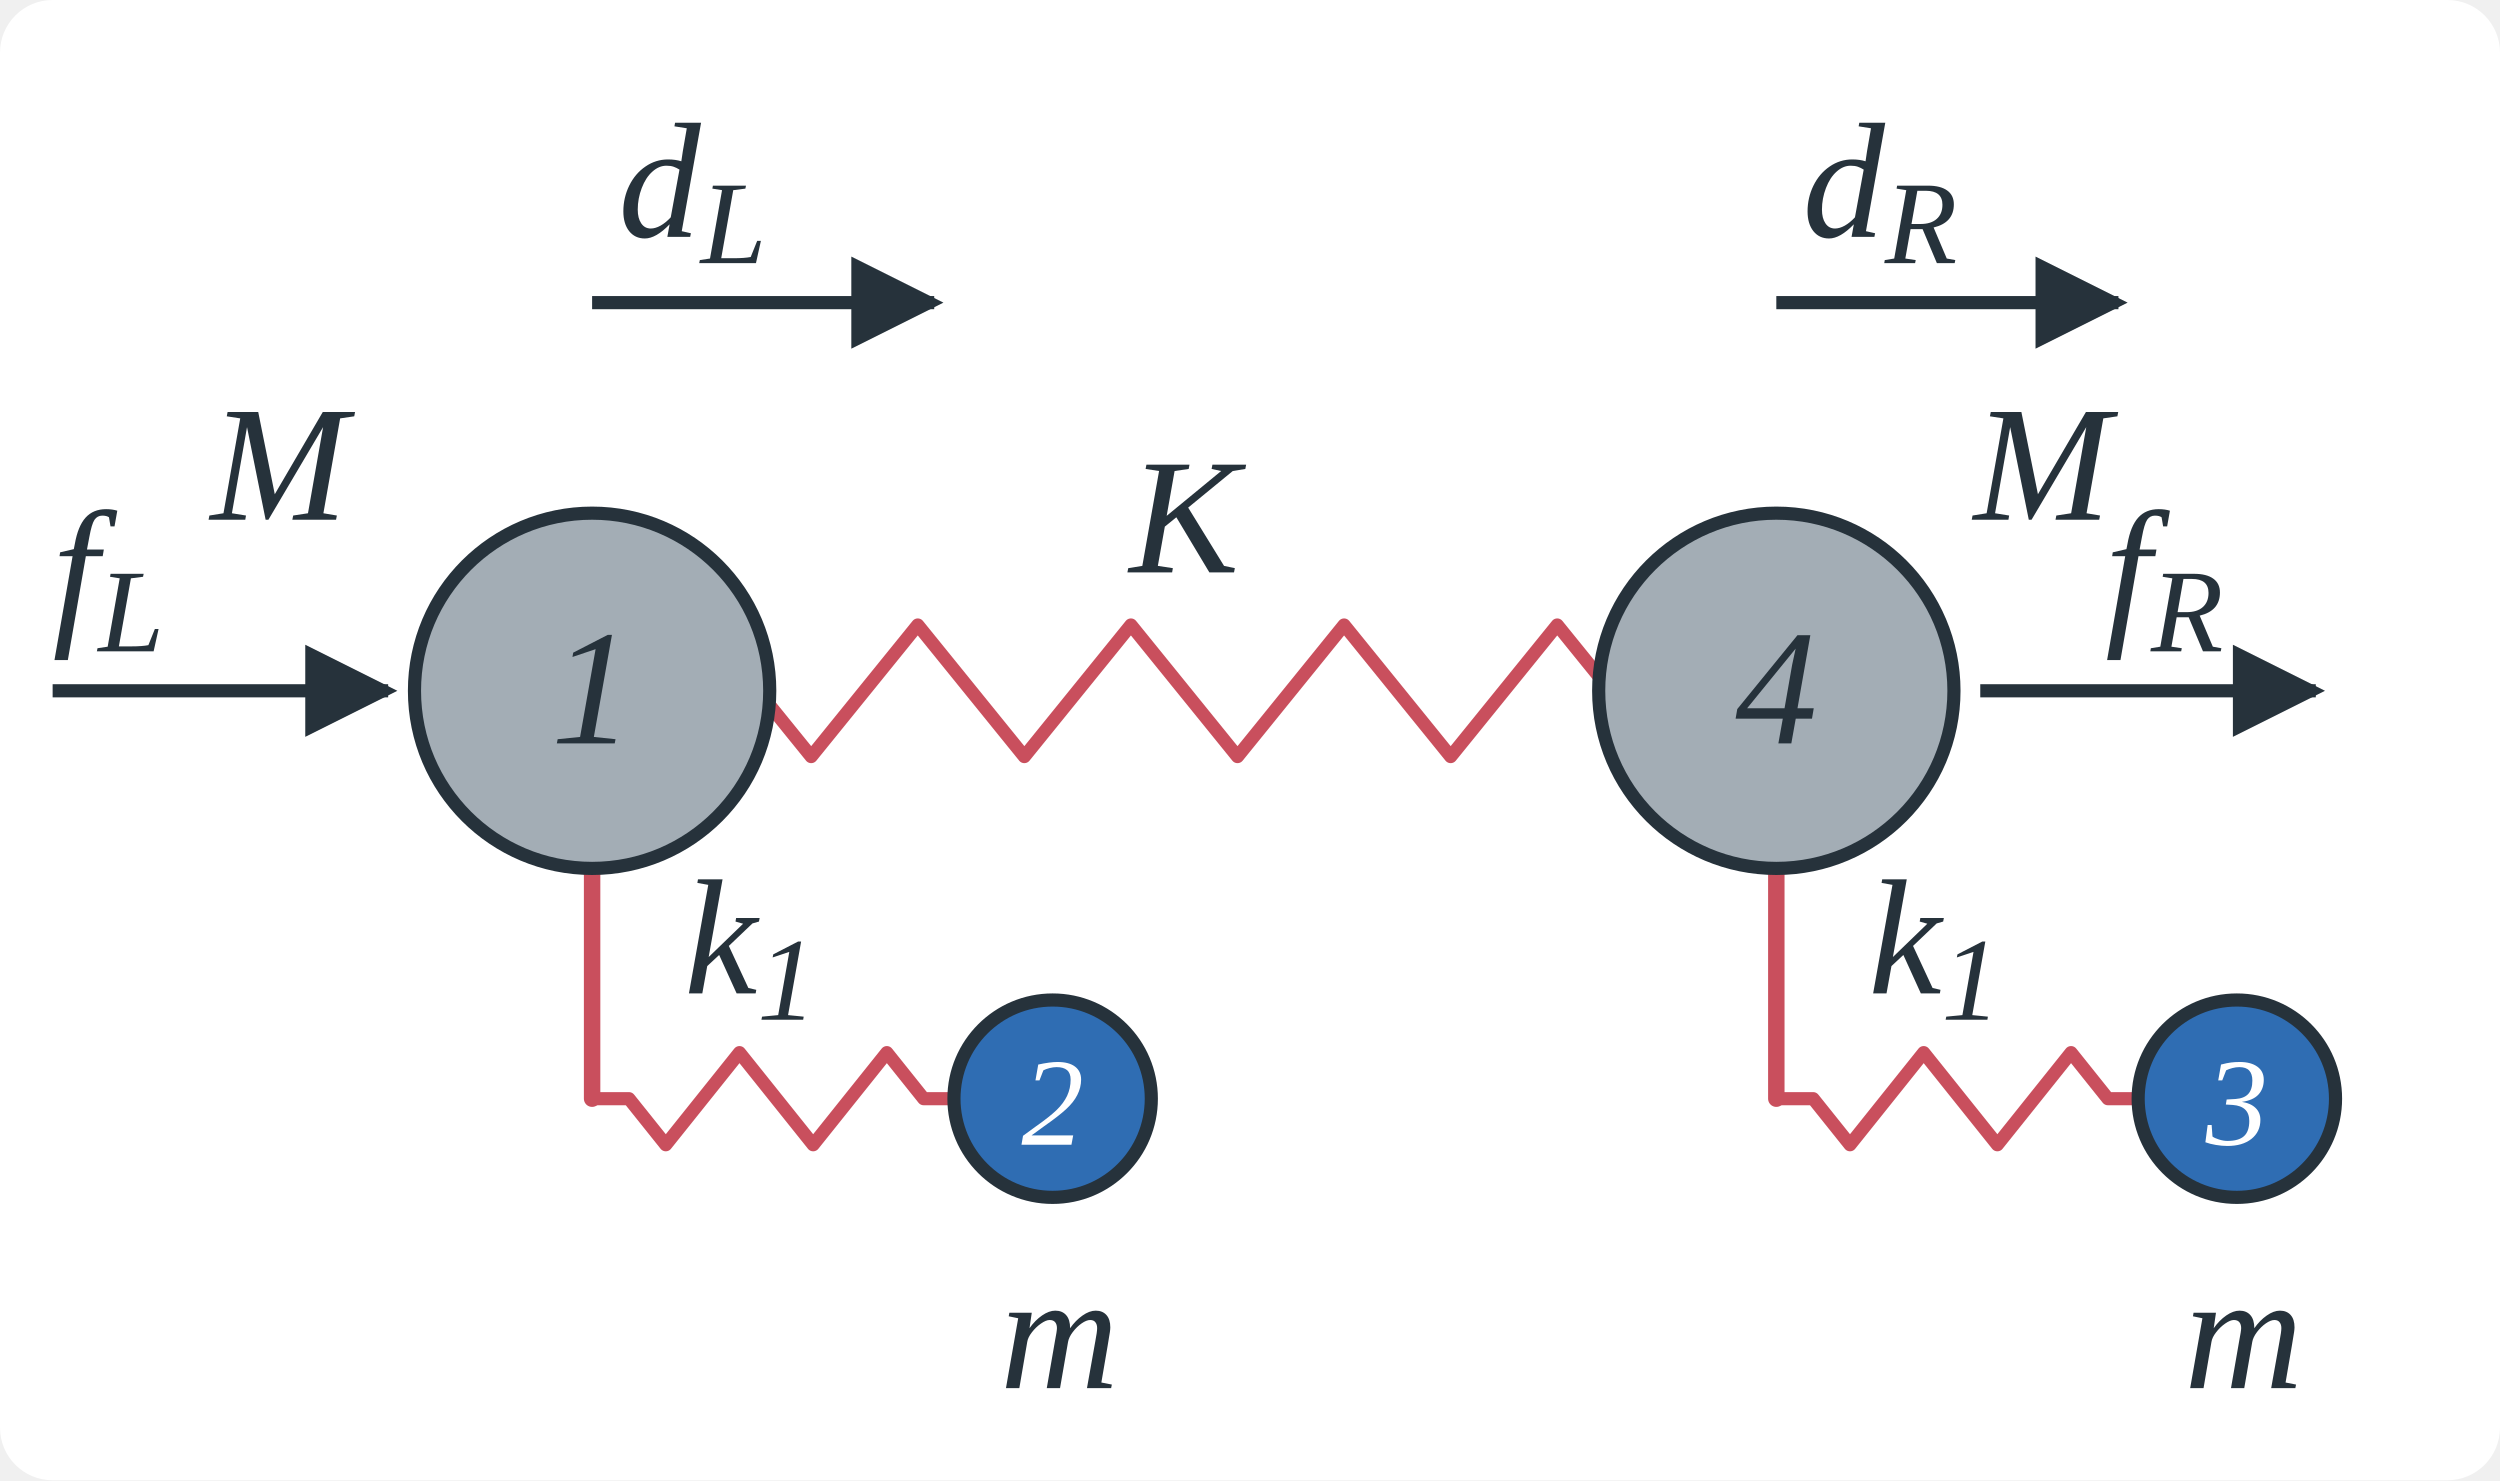
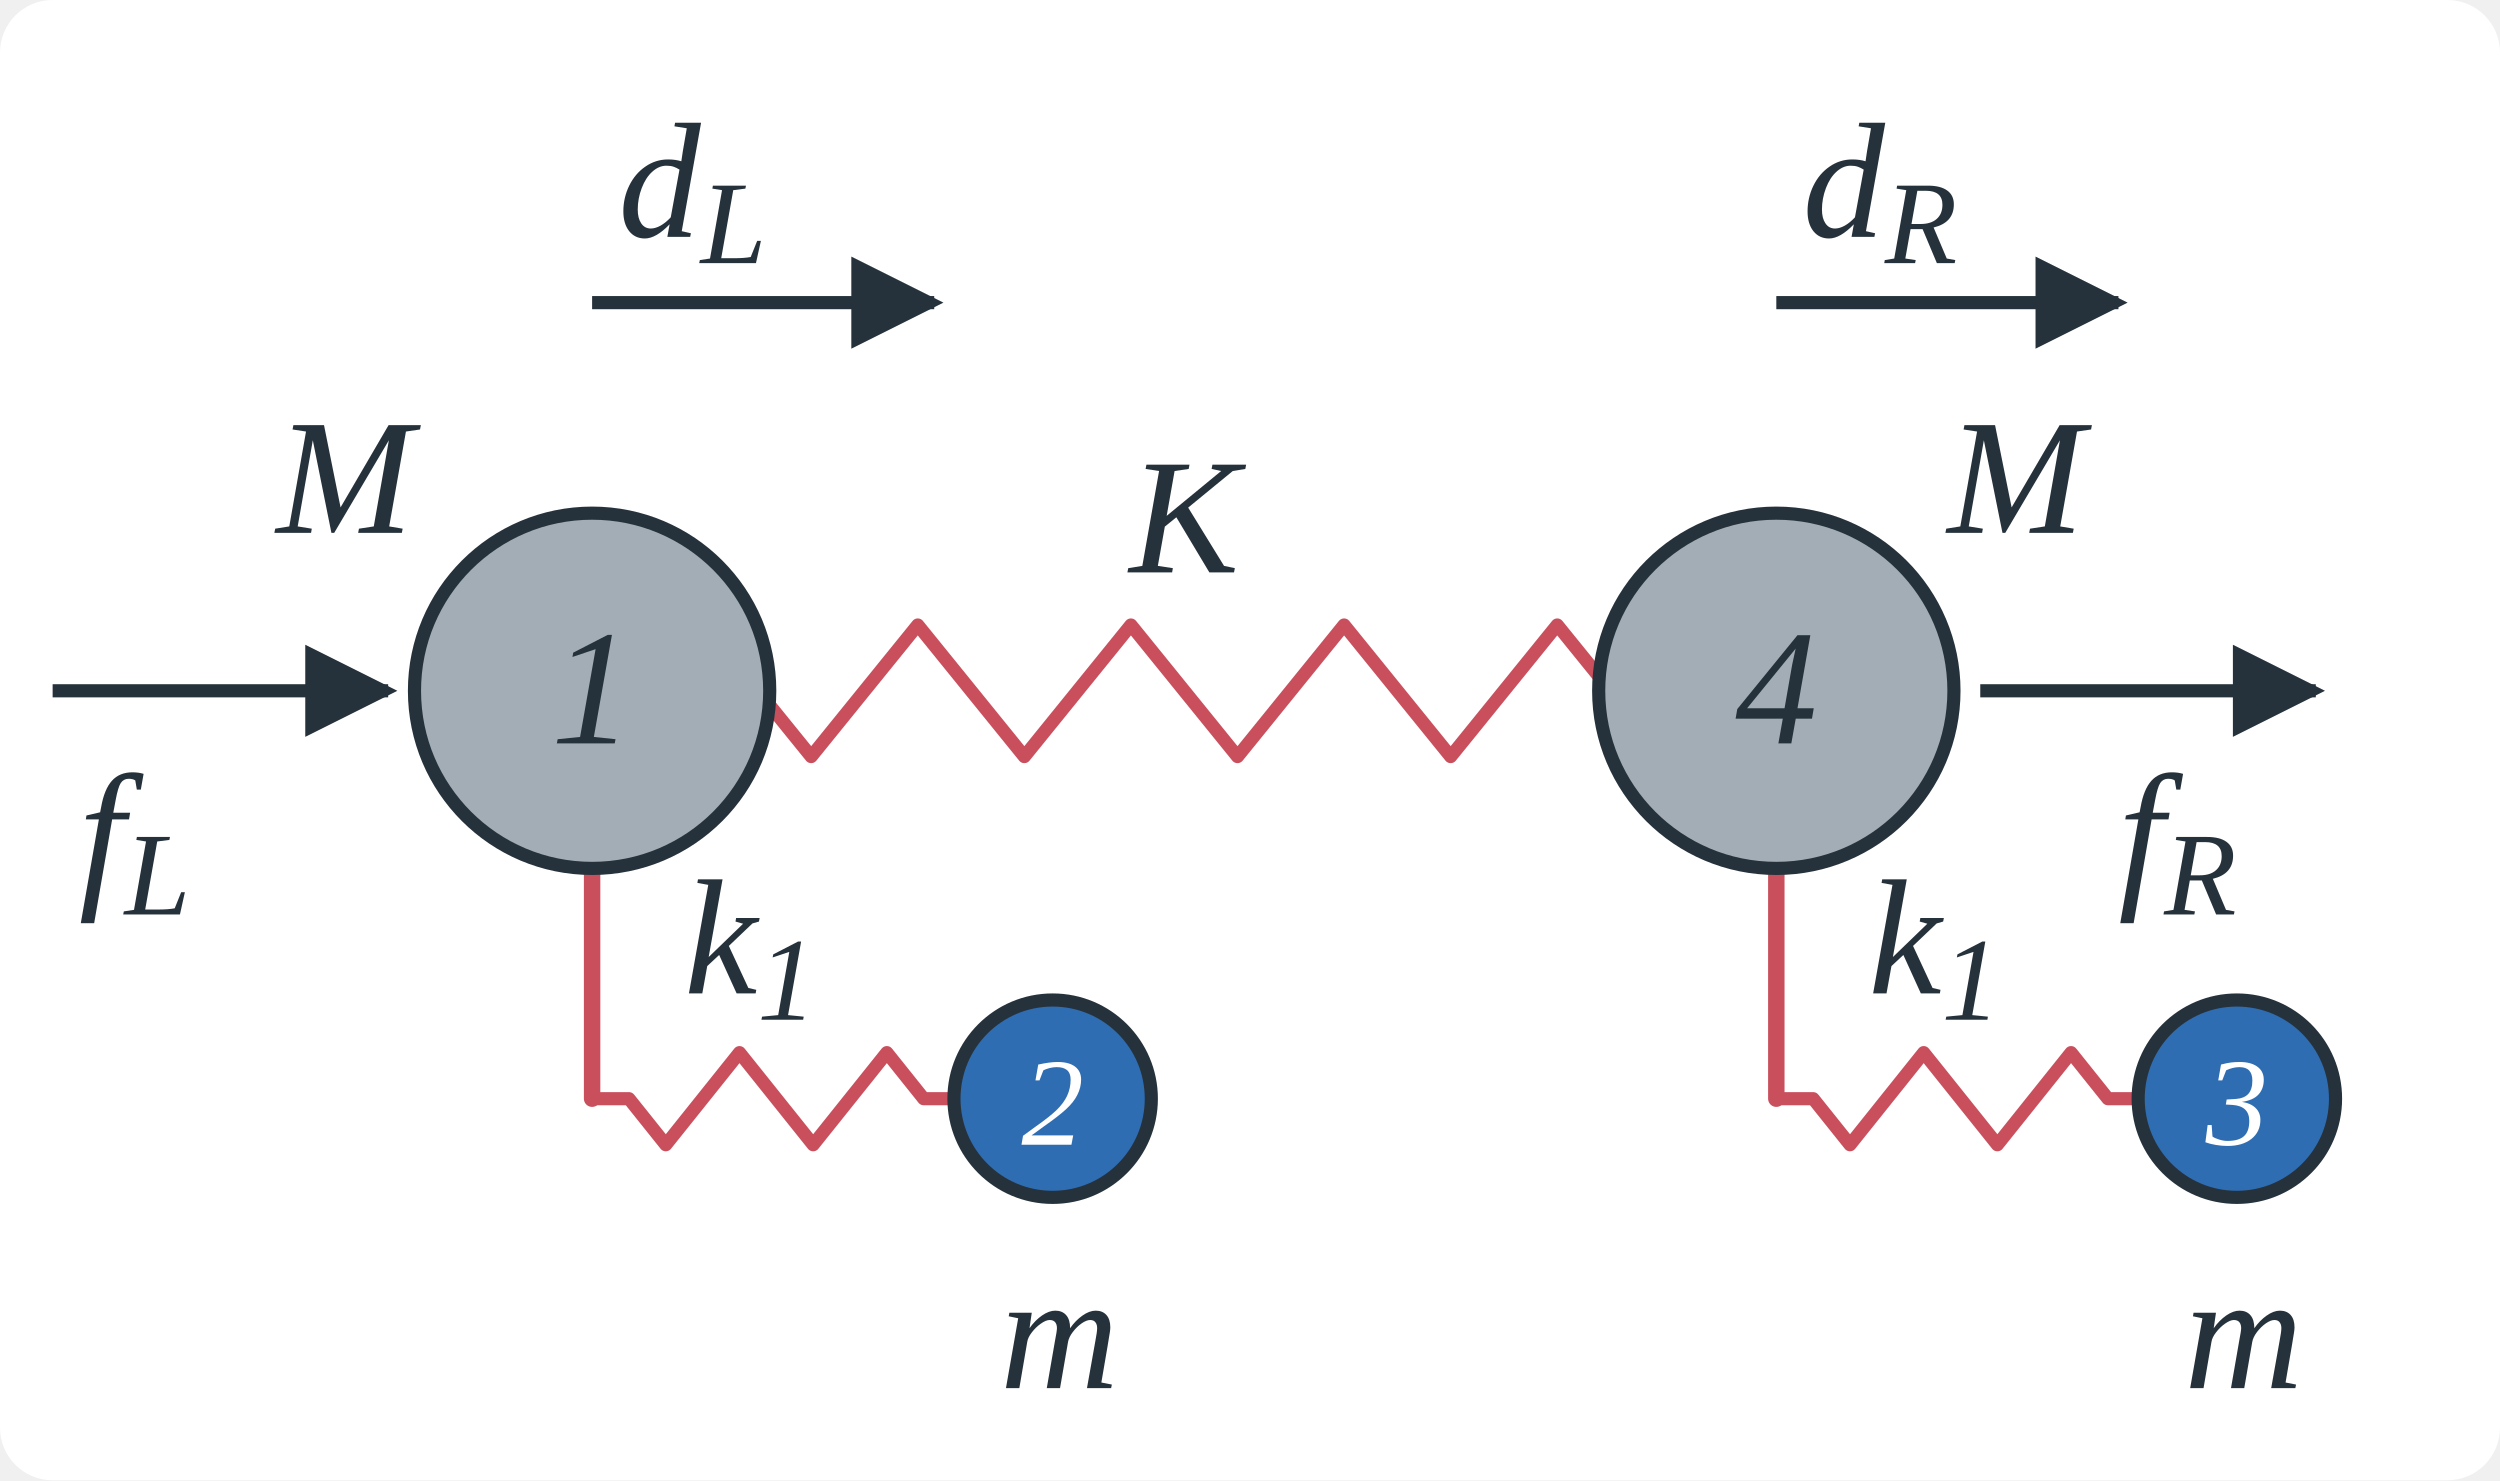
<svg xmlns="http://www.w3.org/2000/svg" viewBox="0 0 380 225" role="img">
  <defs>
    <marker id="a" viewBox="0 0 10 10" refX="9" refY="5" markerWidth="7" markerHeight="7" orient="auto-start-reverse">
      <path d="M0 0L10 5L0 10z" fill="#26323b" />
    </marker>
  </defs>
  <rect width="380" height="225" rx="8" fill="#ffffff" />
  <polyline points="90.0,105.0 115.2,105.0 123.3,115.0 139.5,95.0 155.7,115.0 171.9,95.0 188.1,115.0 204.3,95.0 220.5,115.0 236.7,95.0 244.8,105.0 270.0,105.0" fill="none" stroke="#c94f5d" stroke-width="2" stroke-linejoin="round" />
  <line x1="90" y1="105" x2="90" y2="167" stroke="#c94f5d" stroke-width="2.5" stroke-linecap="round" />
  <polyline points="90.0,167.0 95.6,167.0 101.2,174.0 112.4,160.0 123.6,174.0 134.8,160.0 140.4,167.0 146.0,167.0" fill="none" stroke="#c94f5d" stroke-width="2" stroke-linejoin="round" />
  <circle cx="160" cy="167" r="15" fill="#2f6db3" stroke="#26323b" stroke-width="2" />
  <line x1="270" y1="105" x2="270" y2="167" stroke="#c94f5d" stroke-width="2.5" stroke-linecap="round" />
  <polyline points="270.0,167.0 275.6,167.0 281.2,174.0 292.4,160.0 303.6,174.0 314.8,160.0 320.4,167.0 326.0,167.0" fill="none" stroke="#c94f5d" stroke-width="2" stroke-linejoin="round" />
  <circle cx="340" cy="167" r="15" fill="#2f6db3" stroke="#26323b" stroke-width="2" />
  <circle cx="90" cy="105" r="27" fill="#a3adb5" stroke="#26323b" stroke-width="2" />
  <circle cx="270" cy="105" r="27" fill="#a3adb5" stroke="#26323b" stroke-width="2" />
  <text x="90" y="113" font-family="Georgia,'Times New Roman',serif" font-style="italic" font-size="25" fill="#26323b" text-anchor="middle">1</text>
  <text x="270" y="113" font-family="Georgia,'Times New Roman',serif" font-style="italic" font-size="25" fill="#26323b" text-anchor="middle">4</text>
-   <text x="32" y="79" font-family="Georgia,'Times New Roman',serif" font-style="italic" font-size="25" fill="#26323b" text-anchor="start">M</text>
-   <text x="300" y="79" font-family="Georgia,'Times New Roman',serif" font-style="italic" font-size="25" fill="#26323b" text-anchor="start">M</text>
+   <text x="42" y="81" font-family="Georgia,'Times New Roman',serif" font-style="italic" font-size="25" fill="#26323b" text-anchor="start">M</text>
+   <text x="296" y="81" font-family="Georgia,'Times New Roman',serif" font-style="italic" font-size="25" fill="#26323b" text-anchor="start">M</text>
  <text x="180" y="87" font-family="Georgia,'Times New Roman',serif" font-style="italic" font-size="25" fill="#26323b" text-anchor="middle">K</text>
  <text x="104" y="151" font-family="Georgia,'Times New Roman',serif" font-style="italic" font-size="25" fill="#26323b" text-anchor="start">k<tspan dy="4" font-size="18.0">1</tspan>
  </text>
  <text x="160" y="174" font-family="Georgia,'Times New Roman',serif" font-style="italic" font-size="19" fill="#ffffff" text-anchor="middle">2</text>
  <text x="152" y="211" font-family="Georgia,'Times New Roman',serif" font-style="italic" font-size="25" fill="#26323b" text-anchor="start">m</text>
  <text x="284" y="151" font-family="Georgia,'Times New Roman',serif" font-style="italic" font-size="25" fill="#26323b" text-anchor="start">k<tspan dy="4" font-size="18.0">1</tspan>
  </text>
  <text x="340" y="174" font-family="Georgia,'Times New Roman',serif" font-style="italic" font-size="19" fill="#ffffff" text-anchor="middle">3</text>
  <text x="332" y="211" font-family="Georgia,'Times New Roman',serif" font-style="italic" font-size="25" fill="#26323b" text-anchor="start">m</text>
  <line x1="90" y1="46" x2="142" y2="46" stroke="#26323b" stroke-width="2" marker-end="url(#a)" />
  <text x="94" y="36" font-family="Georgia,'Times New Roman',serif" font-style="italic" font-size="25" fill="#26323b" text-anchor="start">d<tspan dy="4" font-size="18.0">L</tspan>
  </text>
  <line x1="270" y1="46" x2="322" y2="46" stroke="#26323b" stroke-width="2" marker-end="url(#a)" />
  <text x="274" y="36" font-family="Georgia,'Times New Roman',serif" font-style="italic" font-size="25" fill="#26323b" text-anchor="start">d<tspan dy="4" font-size="18.0">R</tspan>
  </text>
  <line x1="8" y1="105" x2="59" y2="105" stroke="#26323b" stroke-width="2" marker-end="url(#a)" />
-   <text x="8" y="95" font-family="Georgia,'Times New Roman',serif" font-style="italic" font-size="25" fill="#26323b" text-anchor="start">f<tspan dy="4" font-size="18.0">L</tspan>
+   <text x="12" y="135" font-family="Georgia,'Times New Roman',serif" font-style="italic" font-size="25" fill="#26323b" text-anchor="start">f<tspan dy="4" font-size="18.0">L</tspan>
  </text>
  <line x1="301" y1="105" x2="352" y2="105" stroke="#26323b" stroke-width="2" marker-end="url(#a)" />
-   <text x="320" y="95" font-family="Georgia,'Times New Roman',serif" font-style="italic" font-size="25" fill="#26323b" text-anchor="start">f<tspan dy="4" font-size="18.0">R</tspan>
+   <text x="322" y="135" font-family="Georgia,'Times New Roman',serif" font-style="italic" font-size="25" fill="#26323b" text-anchor="start">f<tspan dy="4" font-size="18.0">R</tspan>
  </text>
</svg>
